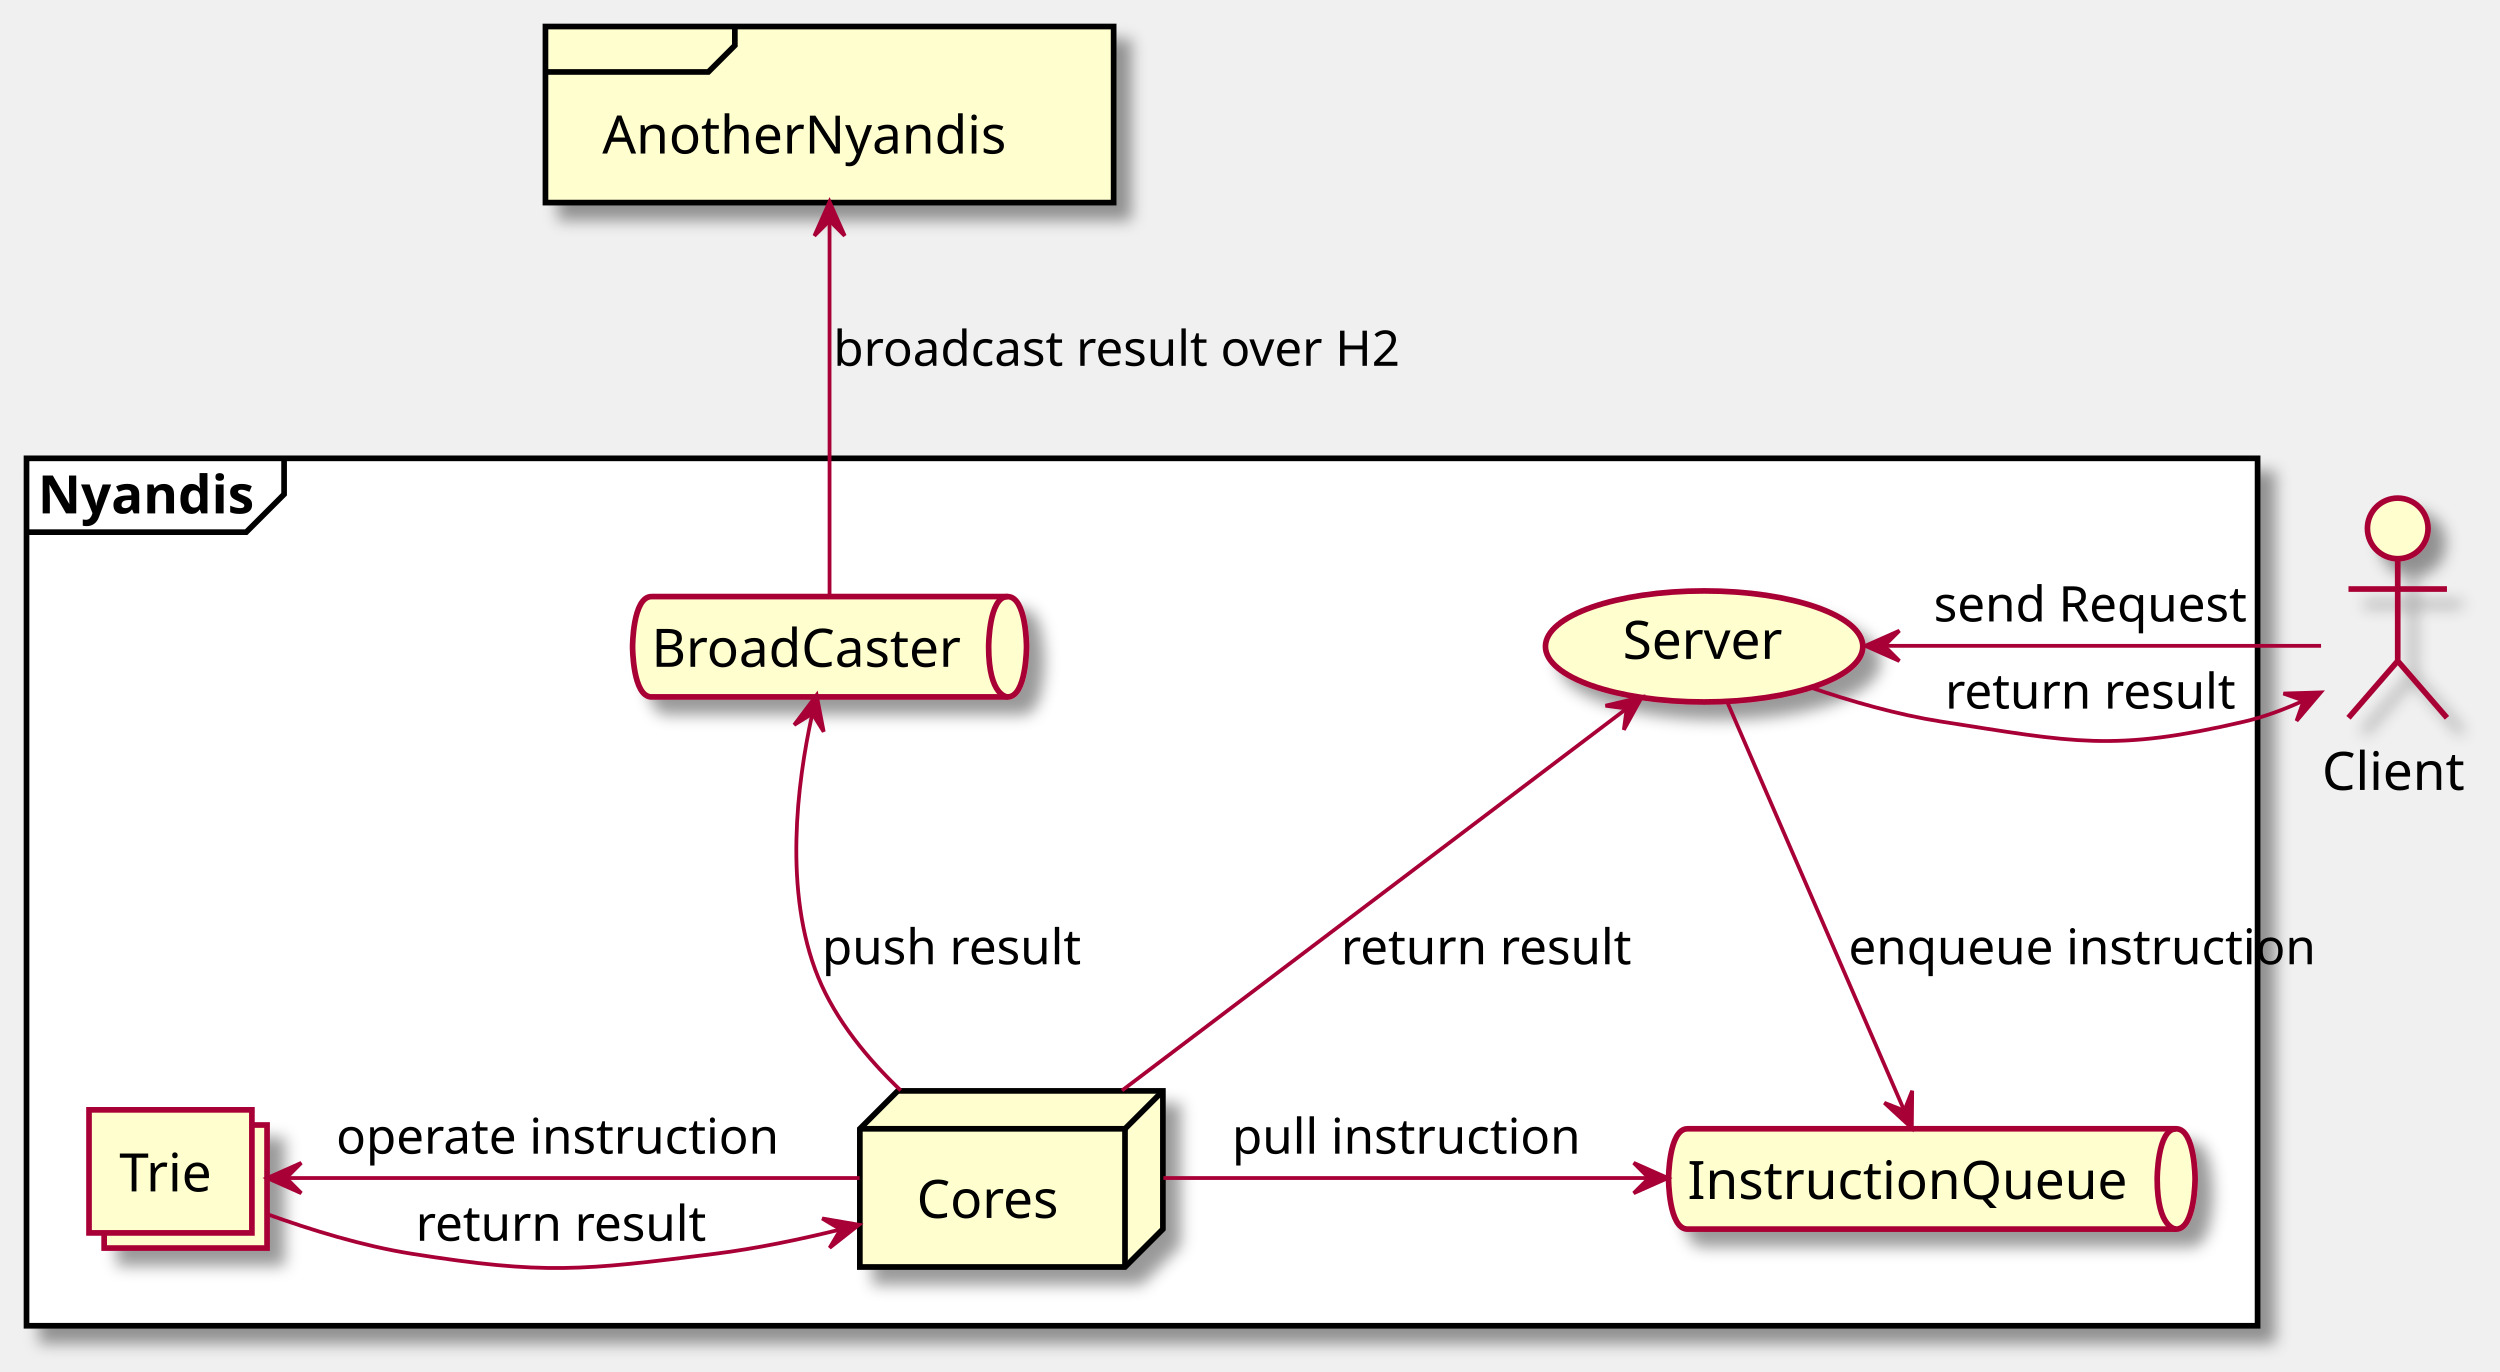
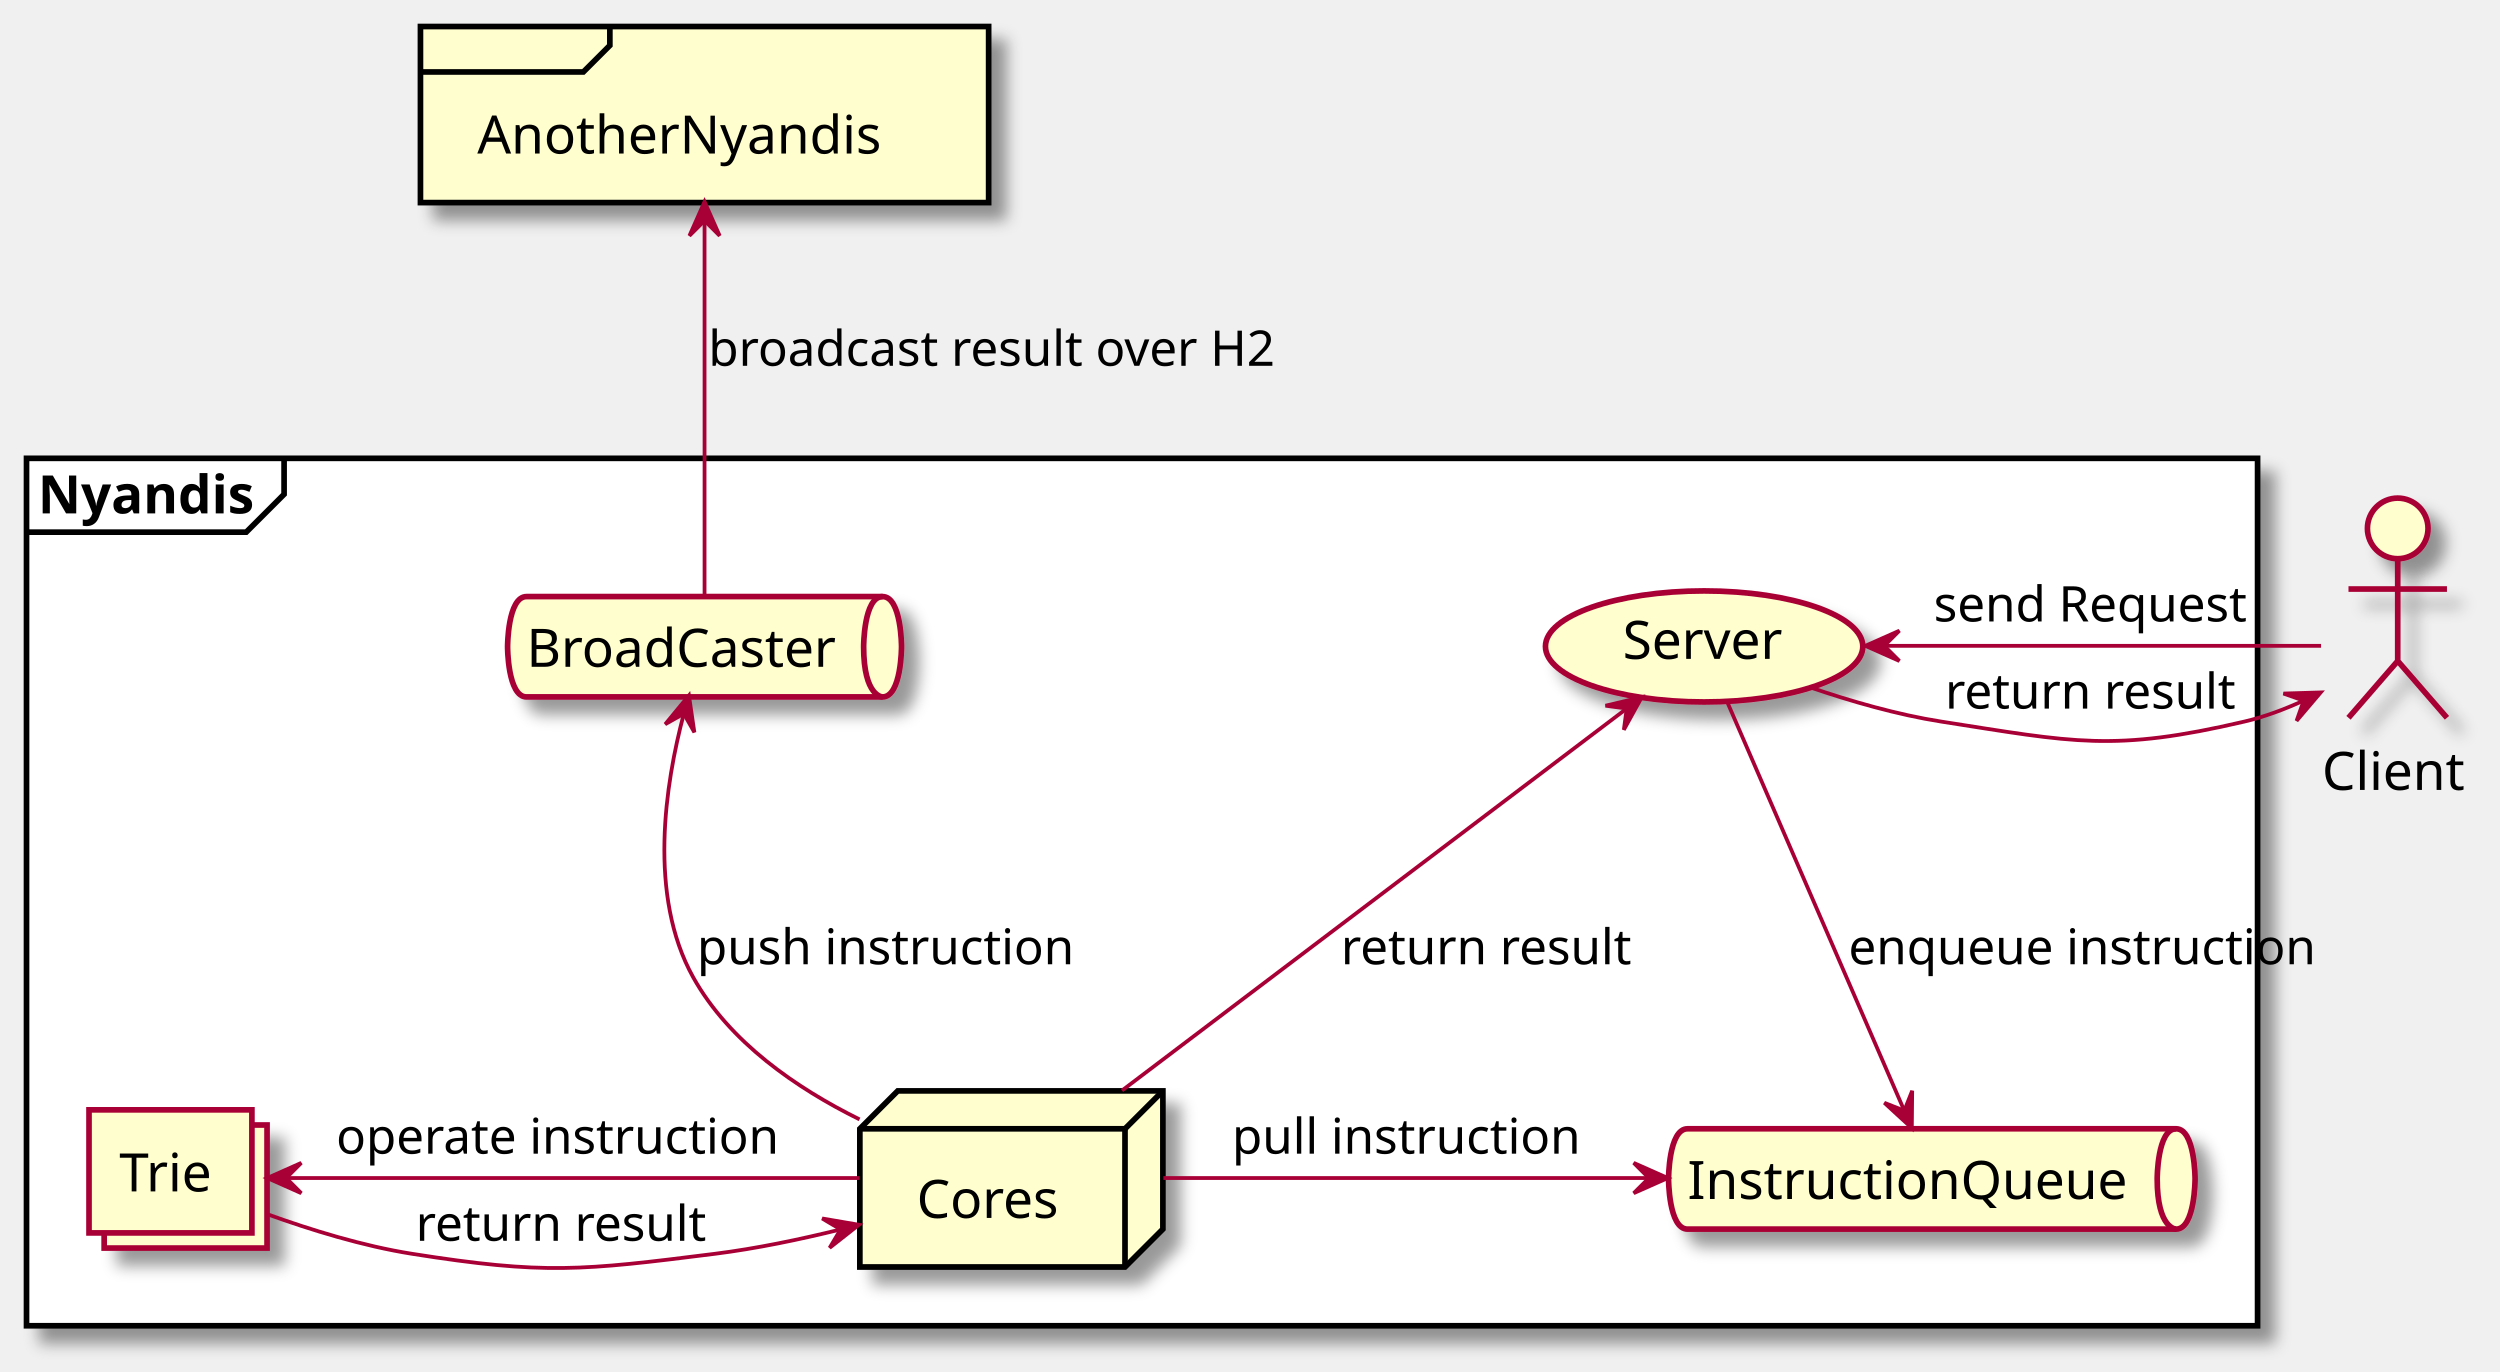
<svg xmlns="http://www.w3.org/2000/svg" contentScriptType="application/ecmascript" contentStyleType="text/css" height="362px" preserveAspectRatio="none" style="width:660px;height:362px;background:#FFFFFF;" version="1.1" viewBox="0 0 660 362" width="660px" zoomAndPan="magnify">
  <defs>
-     <filter height="300%" id="ff2vezpqr1jpl" width="300%" x="-1" y="-1">
+     <filter height="300%" id="f1vq33lmt020uq" width="300%" x="-1" y="-1">
      <feGaussianBlur result="blurOut" stdDeviation="2.0" />
      <feColorMatrix in="blurOut" result="blurOut2" type="matrix" values="0 0 0 0 0 0 0 0 0 0 0 0 0 0 0 0 0 0 .4 0" />
      <feOffset dx="4.0" dy="4.0" in="blurOut2" result="blurOut3" />
      <feBlend in="SourceGraphic" in2="blurOut3" mode="normal" />
    </filter>
  </defs>
  <g>
-     <rect fill="#FFFFFF" filter="url(#ff2vezpqr1jpl)" height="229" style="stroke:#000000;stroke-width:1.5;" width="589" x="7" y="121" />
+     <rect fill="#FFFFFF" filter="url(#f1vq33lmt020uq)" height="229" style="stroke:#000000;stroke-width:1.5;" width="589" x="7" y="121" />
    <path d="M75,121 L75,130.488 L65,140.488 L7,140.488 " fill="none" style="stroke:#000000;stroke-width:1.5;" />
    <text fill="#000000" font-family="sans-serif" font-size="14" font-weight="bold" lengthAdjust="spacing" textLength="58" x="10" y="135.535">Nyandis</text>
-     <ellipse cx="449.891" cy="170.659" fill="#FEFECE" filter="url(#ff2vezpqr1jpl)" rx="41.891" ry="14.659" style="stroke:#A80036;stroke-width:1.5;" />
+     <ellipse cx="449.891" cy="170.659" fill="#FEFECE" filter="url(#f1vq33lmt020uq)" rx="41.891" ry="14.659" style="stroke:#A80036;stroke-width:1.5;" />
    <text fill="#000000" font-family="sans-serif" font-size="14" lengthAdjust="spacing" textLength="43" x="428.391" y="173.95">Server</text>
-     <path d="M445.5,298 L574.5,298 C579.5,298 579.5,311.244 579.5,311.244 C579.5,311.244 579.5,324.488 574.5,324.488 L445.5,324.488 C440.5,324.488 440.5,311.244 440.5,311.244 C440.5,311.244 440.5,298 445.5,298 " fill="#FEFECE" filter="url(#ff2vezpqr1jpl)" style="stroke:#A80036;stroke-width:1.5;" />
+     <path d="M445.5,298 L574.5,298 C579.5,298 579.5,311.244 579.5,311.244 C579.5,311.244 579.5,324.488 574.5,324.488 L445.5,324.488 C440.5,324.488 440.5,311.244 440.5,311.244 C440.5,311.244 440.5,298 445.5,298 " fill="#FEFECE" filter="url(#f1vq33lmt020uq)" style="stroke:#A80036;stroke-width:1.5;" />
    <path d="M574.5,298 C569.5,298 569.5,311.244 569.5,311.244 C569.5,324.488 574.5,324.488 574.5,324.488 " fill="none" style="stroke:#A80036;stroke-width:1.5;" />
    <text fill="#000000" font-family="sans-serif" font-size="14" lengthAdjust="spacing" textLength="119" x="445.5" y="316.535">InstructionQueue</text>
-     <polygon fill="#FEFECE" filter="url(#ff2vezpqr1jpl)" points="227,298,237,288,307,288,307,324.488,297,334.488,227,334.488,227,298" style="stroke:#000000;stroke-width:1.5;" />
+     <polygon fill="#FEFECE" filter="url(#f1vq33lmt020uq)" points="227,298,237,288,307,288,307,324.488,297,334.488,227,334.488,227,298" style="stroke:#000000;stroke-width:1.5;" />
    <line style="stroke:#000000;stroke-width:1.5;" x1="297" x2="307" y1="298" y2="288" />
    <line style="stroke:#000000;stroke-width:1.5;" x1="227" x2="297" y1="298" y2="298" />
    <line style="stroke:#000000;stroke-width:1.5;" x1="297" x2="297" y1="298" y2="334.488" />
    <text fill="#000000" font-family="sans-serif" font-size="14" lengthAdjust="spacing" textLength="40" x="242" y="321.535">Cores</text>
-     <rect fill="#FEFECE" filter="url(#ff2vezpqr1jpl)" height="32.488" style="stroke:#A80036;stroke-width:1.5;" width="43" x="27.5" y="297" />
+     <rect fill="#FEFECE" filter="url(#f1vq33lmt020uq)" height="32.488" style="stroke:#A80036;stroke-width:1.5;" width="43" x="27.5" y="297" />
    <rect fill="#FEFECE" height="32.488" style="stroke:#A80036;stroke-width:1.5;" width="43" x="23.5" y="293" />
    <text fill="#000000" font-family="sans-serif" font-size="14" lengthAdjust="spacing" textLength="27" x="31.5" y="314.535">Trie</text>
-     <path d="M172,157.5 L266,157.5 C271,157.5 271,170.744 271,170.744 C271,170.744 271,183.988 266,183.988 L172,183.988 C167,183.988 167,170.744 167,170.744 C167,170.744 167,157.5 172,157.5 " fill="#FEFECE" filter="url(#ff2vezpqr1jpl)" style="stroke:#A80036;stroke-width:1.5;" />
-     <path d="M266,157.5 C261,157.5 261,170.744 261,170.744 C261,183.988 266,183.988 266,183.988 " fill="none" style="stroke:#A80036;stroke-width:1.5;" />
-     <text fill="#000000" font-family="sans-serif" font-size="14" lengthAdjust="spacing" textLength="84" x="172" y="176.035">BroadCaster</text>
-     <ellipse cx="633" cy="139.5" fill="#FEFECE" filter="url(#ff2vezpqr1jpl)" rx="8" ry="8" style="stroke:#A80036;stroke-width:1.5;" />
-     <path d="M633,147.5 L633,174.5 M620,155.5 L646,155.5 M633,174.5 L620,189.5 M633,174.5 L646,189.5 " fill="none" filter="url(#ff2vezpqr1jpl)" style="stroke:#A80036;stroke-width:1.5;" />
+     <path d="M139,157.5 L233,157.5 C238,157.5 238,170.744 238,170.744 C238,170.744 238,183.988 233,183.988 L139,183.988 C134,183.988 134,170.744 134,170.744 C134,170.744 134,157.5 139,157.5 " fill="#FEFECE" filter="url(#f1vq33lmt020uq)" style="stroke:#A80036;stroke-width:1.5;" />
+     <path d="M233,157.5 C228,157.5 228,170.744 228,170.744 C228,183.988 233,183.988 233,183.988 " fill="none" style="stroke:#A80036;stroke-width:1.5;" />
+     <text fill="#000000" font-family="sans-serif" font-size="14" lengthAdjust="spacing" textLength="84" x="139" y="176.035">BroadCaster</text>
+     <ellipse cx="633" cy="139.5" fill="#FEFECE" filter="url(#f1vq33lmt020uq)" rx="8" ry="8" style="stroke:#A80036;stroke-width:1.5;" />
+     <path d="M633,147.5 L633,174.5 M620,155.5 L646,155.5 M633,174.5 L620,189.5 M633,174.5 L646,189.5 " fill="none" filter="url(#f1vq33lmt020uq)" style="stroke:#A80036;stroke-width:1.5;" />
    <text fill="#000000" font-family="sans-serif" font-size="14" lengthAdjust="spacing" textLength="40" x="613" y="208.535">Client</text>
-     <rect fill="#FEFECE" filter="url(#ff2vezpqr1jpl)" height="46.488" style="stroke:#000000;stroke-width:1.5;" width="150" x="144" y="7" />
-     <path d="M194,7 L194,12 L187,19 L144,19 " fill="none" style="stroke:#000000;stroke-width:1.5;" />
-     <text fill="#000000" font-family="sans-serif" font-size="14" lengthAdjust="spacing" textLength="110" x="159" y="40.535">AnotherNyandis</text>
+     <rect fill="#FEFECE" filter="url(#f1vq33lmt020uq)" height="46.488" style="stroke:#000000;stroke-width:1.5;" width="150" x="111" y="7" />
+     <path d="M161,7 L161,12 L154,19 L111,19 " fill="none" style="stroke:#000000;stroke-width:1.5;" />
+     <text fill="#000000" font-family="sans-serif" font-size="14" lengthAdjust="spacing" textLength="110" x="126" y="40.535">AnotherNyandis</text>
    <path d="M497.86,170.5 C535.22,170.5 585.25,170.5 612.76,170.5 " fill="none" id="Server-backto-Client" style="stroke:#A80036;stroke-width:1.0;" />
    <polygon fill="#A80036" points="492.44,170.5,501.44,174.5,497.44,170.5,501.44,166.5,492.44,170.5" style="stroke:#A80036;stroke-width:1.0;" />
    <text fill="#000000" font-family="sans-serif" font-size="13" lengthAdjust="spacing" textLength="84" x="510.5" y="164.068">send Request</text>
    <path d="M477.86,181.45 C488.52,185.1 500.91,188.69 512.5,190.5 C547.63,195.98 557.88,198.58 592.5,190.5 C597.76,189.27 603.13,187.26 608.15,184.96 " fill="none" id="Server-to-Client" style="stroke:#A80036;stroke-width:1.0;" />
    <polygon fill="#A80036" points="612.67,182.8,602.826,183.097,608.164,184.967,606.293,190.306,612.67,182.8" style="stroke:#A80036;stroke-width:1.0;" />
    <text fill="#000000" font-family="sans-serif" font-size="13" lengthAdjust="spacing" textLength="78" x="513.5" y="187.068">return result</text>
    <path d="M455.86,185.03 C466.86,210.41 490.54,265.08 502.61,292.94 " fill="none" id="Server-to-InstructionQueue" style="stroke:#A80036;stroke-width:1.0;" />
    <polygon fill="#A80036" points="504.72,297.81,504.814,287.962,502.733,293.222,497.473,291.14,504.72,297.81" style="stroke:#A80036;stroke-width:1.0;" />
    <text fill="#000000" font-family="sans-serif" font-size="13" lengthAdjust="spacing" textLength="126" x="488" y="254.568">enqueue instruction</text>
    <path d="M307.13,311 C341.84,311 392.96,311 435.2,311 " fill="none" id="Cores-to-InstructionQueue" style="stroke:#A80036;stroke-width:1.0;" />
    <polygon fill="#A80036" points="440.3,311,431.3,307,435.3,311,431.3,315,440.3,311" style="stroke:#A80036;stroke-width:1.0;" />
    <text fill="#000000" font-family="sans-serif" font-size="13" lengthAdjust="spacing" textLength="97" x="325.25" y="304.568">pull instruction</text>
    <path d="M75.55,311 C114.15,311 183.16,311 226.93,311 " fill="none" id="Trie-backto-Cores" style="stroke:#A80036;stroke-width:1.0;" />
    <polygon fill="#A80036" points="70.54,311,79.54,315,75.54,311,79.54,307,70.54,311" style="stroke:#A80036;stroke-width:1.0;" />
    <text fill="#000000" font-family="sans-serif" font-size="13" lengthAdjust="spacing" textLength="120" x="88.75" y="304.568">operate instruction</text>
    <path d="M70.62,320.57 C81.95,324.66 95.84,328.96 108.75,331 C143.87,336.55 153.47,335.44 188.75,331 C199.61,329.63 211.12,327.24 221.87,324.58 " fill="none" id="Trie-to-Cores" style="stroke:#A80036;stroke-width:1.0;" />
    <polygon fill="#A80036" points="226.76,323.34,217.053,321.676,221.913,324.57,219.02,329.43,226.76,323.34" style="stroke:#A80036;stroke-width:1.0;" />
    <text fill="#000000" font-family="sans-serif" font-size="13" lengthAdjust="spacing" textLength="78" x="109.75" y="327.568">return result</text>
    <path d="M429.24,187.21 C396.64,211.88 333.36,259.77 296.2,287.9 " fill="none" id="Server-backto-Cores" style="stroke:#A80036;stroke-width:1.0;" />
    <polygon fill="#A80036" points="433.44,184.04,423.854,186.3,429.459,187.065,428.694,192.67,433.44,184.04" style="stroke:#A80036;stroke-width:1.0;" />
    <text fill="#000000" font-family="sans-serif" font-size="13" lengthAdjust="spacing" textLength="78" x="354" y="254.568">return result</text>
-     <path d="M214.38,188.74 C210.45,206.73 206.78,235.43 216,258 C220.64,269.35 229.08,279.57 237.79,287.88 " fill="none" id="BroadCaster-backto-Cores" style="stroke:#A80036;stroke-width:1.0;" />
-     <polygon fill="#A80036" points="215.59,183.51,209.662,191.375,214.462,188.381,217.456,193.181,215.59,183.51" style="stroke:#A80036;stroke-width:1.0;" />
-     <text fill="#000000" font-family="sans-serif" font-size="13" lengthAdjust="spacing" textLength="71" x="217" y="254.568">push result</text>
-     <path d="M219,58.28 C219,88.27 219,135.13 219,157.21 " fill="none" id="AnotherNyandis-backto-BroadCaster" style="stroke:#A80036;stroke-width:1.0;" />
-     <polygon fill="#A80036" points="219,53.25,215,62.25,219,58.25,223,62.25,219,53.25" style="stroke:#A80036;stroke-width:1.0;" />
-     <text fill="#000000" font-family="sans-serif" font-size="13" lengthAdjust="spacing" textLength="155" x="220" y="96.568">broadcast result over H2</text>
+     <path d="M180.52,188.47 C175.64,206.84 170.97,236.4 183,258 C192.52,275.08 210.21,287.26 226.92,295.52 " fill="none" id="BroadCaster-backto-Cores" style="stroke:#A80036;stroke-width:1.0;" />
+     <polygon fill="#A80036" points="181.88,183.6,175.609,191.194,180.537,188.416,183.315,193.344,181.88,183.6" style="stroke:#A80036;stroke-width:1.0;" />
+     <text fill="#000000" font-family="sans-serif" font-size="13" lengthAdjust="spacing" textLength="104" x="184" y="254.568">push instruction</text>
+     <path d="M186,58.28 C186,88.27 186,135.13 186,157.21 " fill="none" id="AnotherNyandis-backto-BroadCaster" style="stroke:#A80036;stroke-width:1.0;" />
+     <polygon fill="#A80036" points="186,53.25,182,62.25,186,58.25,190,62.25,186,53.25" style="stroke:#A80036;stroke-width:1.0;" />
+     <text fill="#000000" font-family="sans-serif" font-size="13" lengthAdjust="spacing" textLength="155" x="187" y="96.568">broadcast result over H2</text>
  </g>
</svg>
